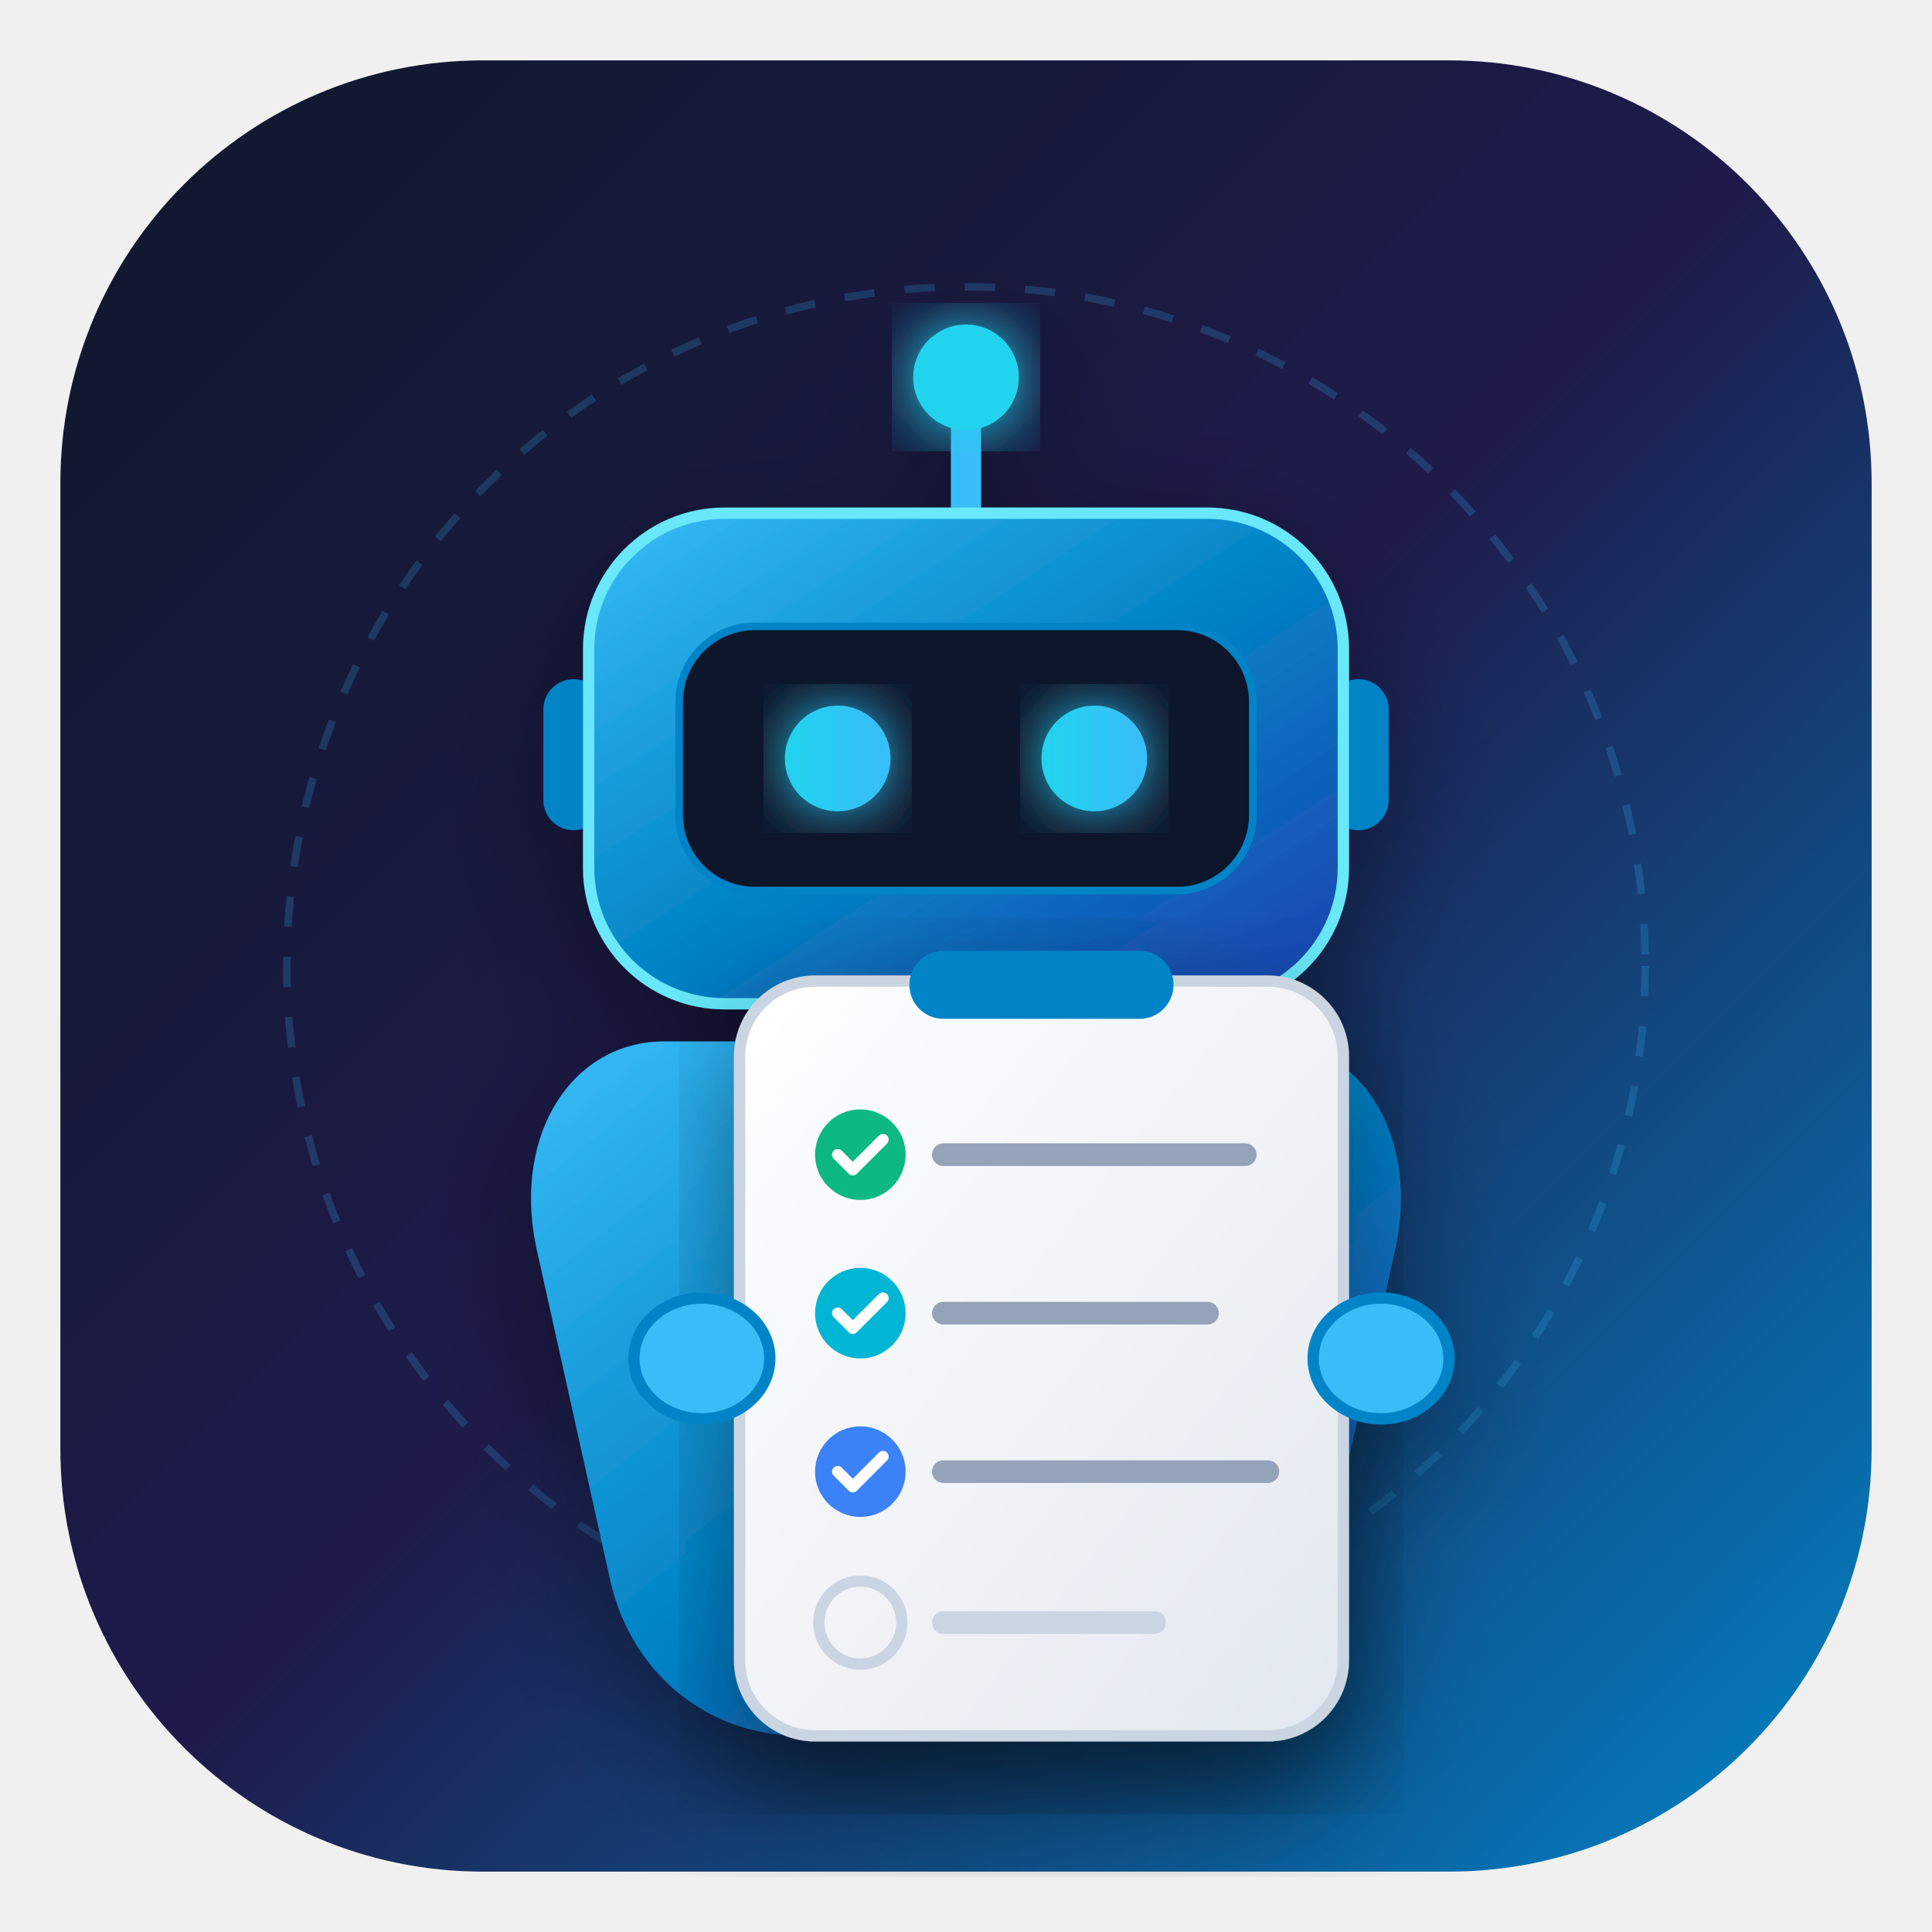
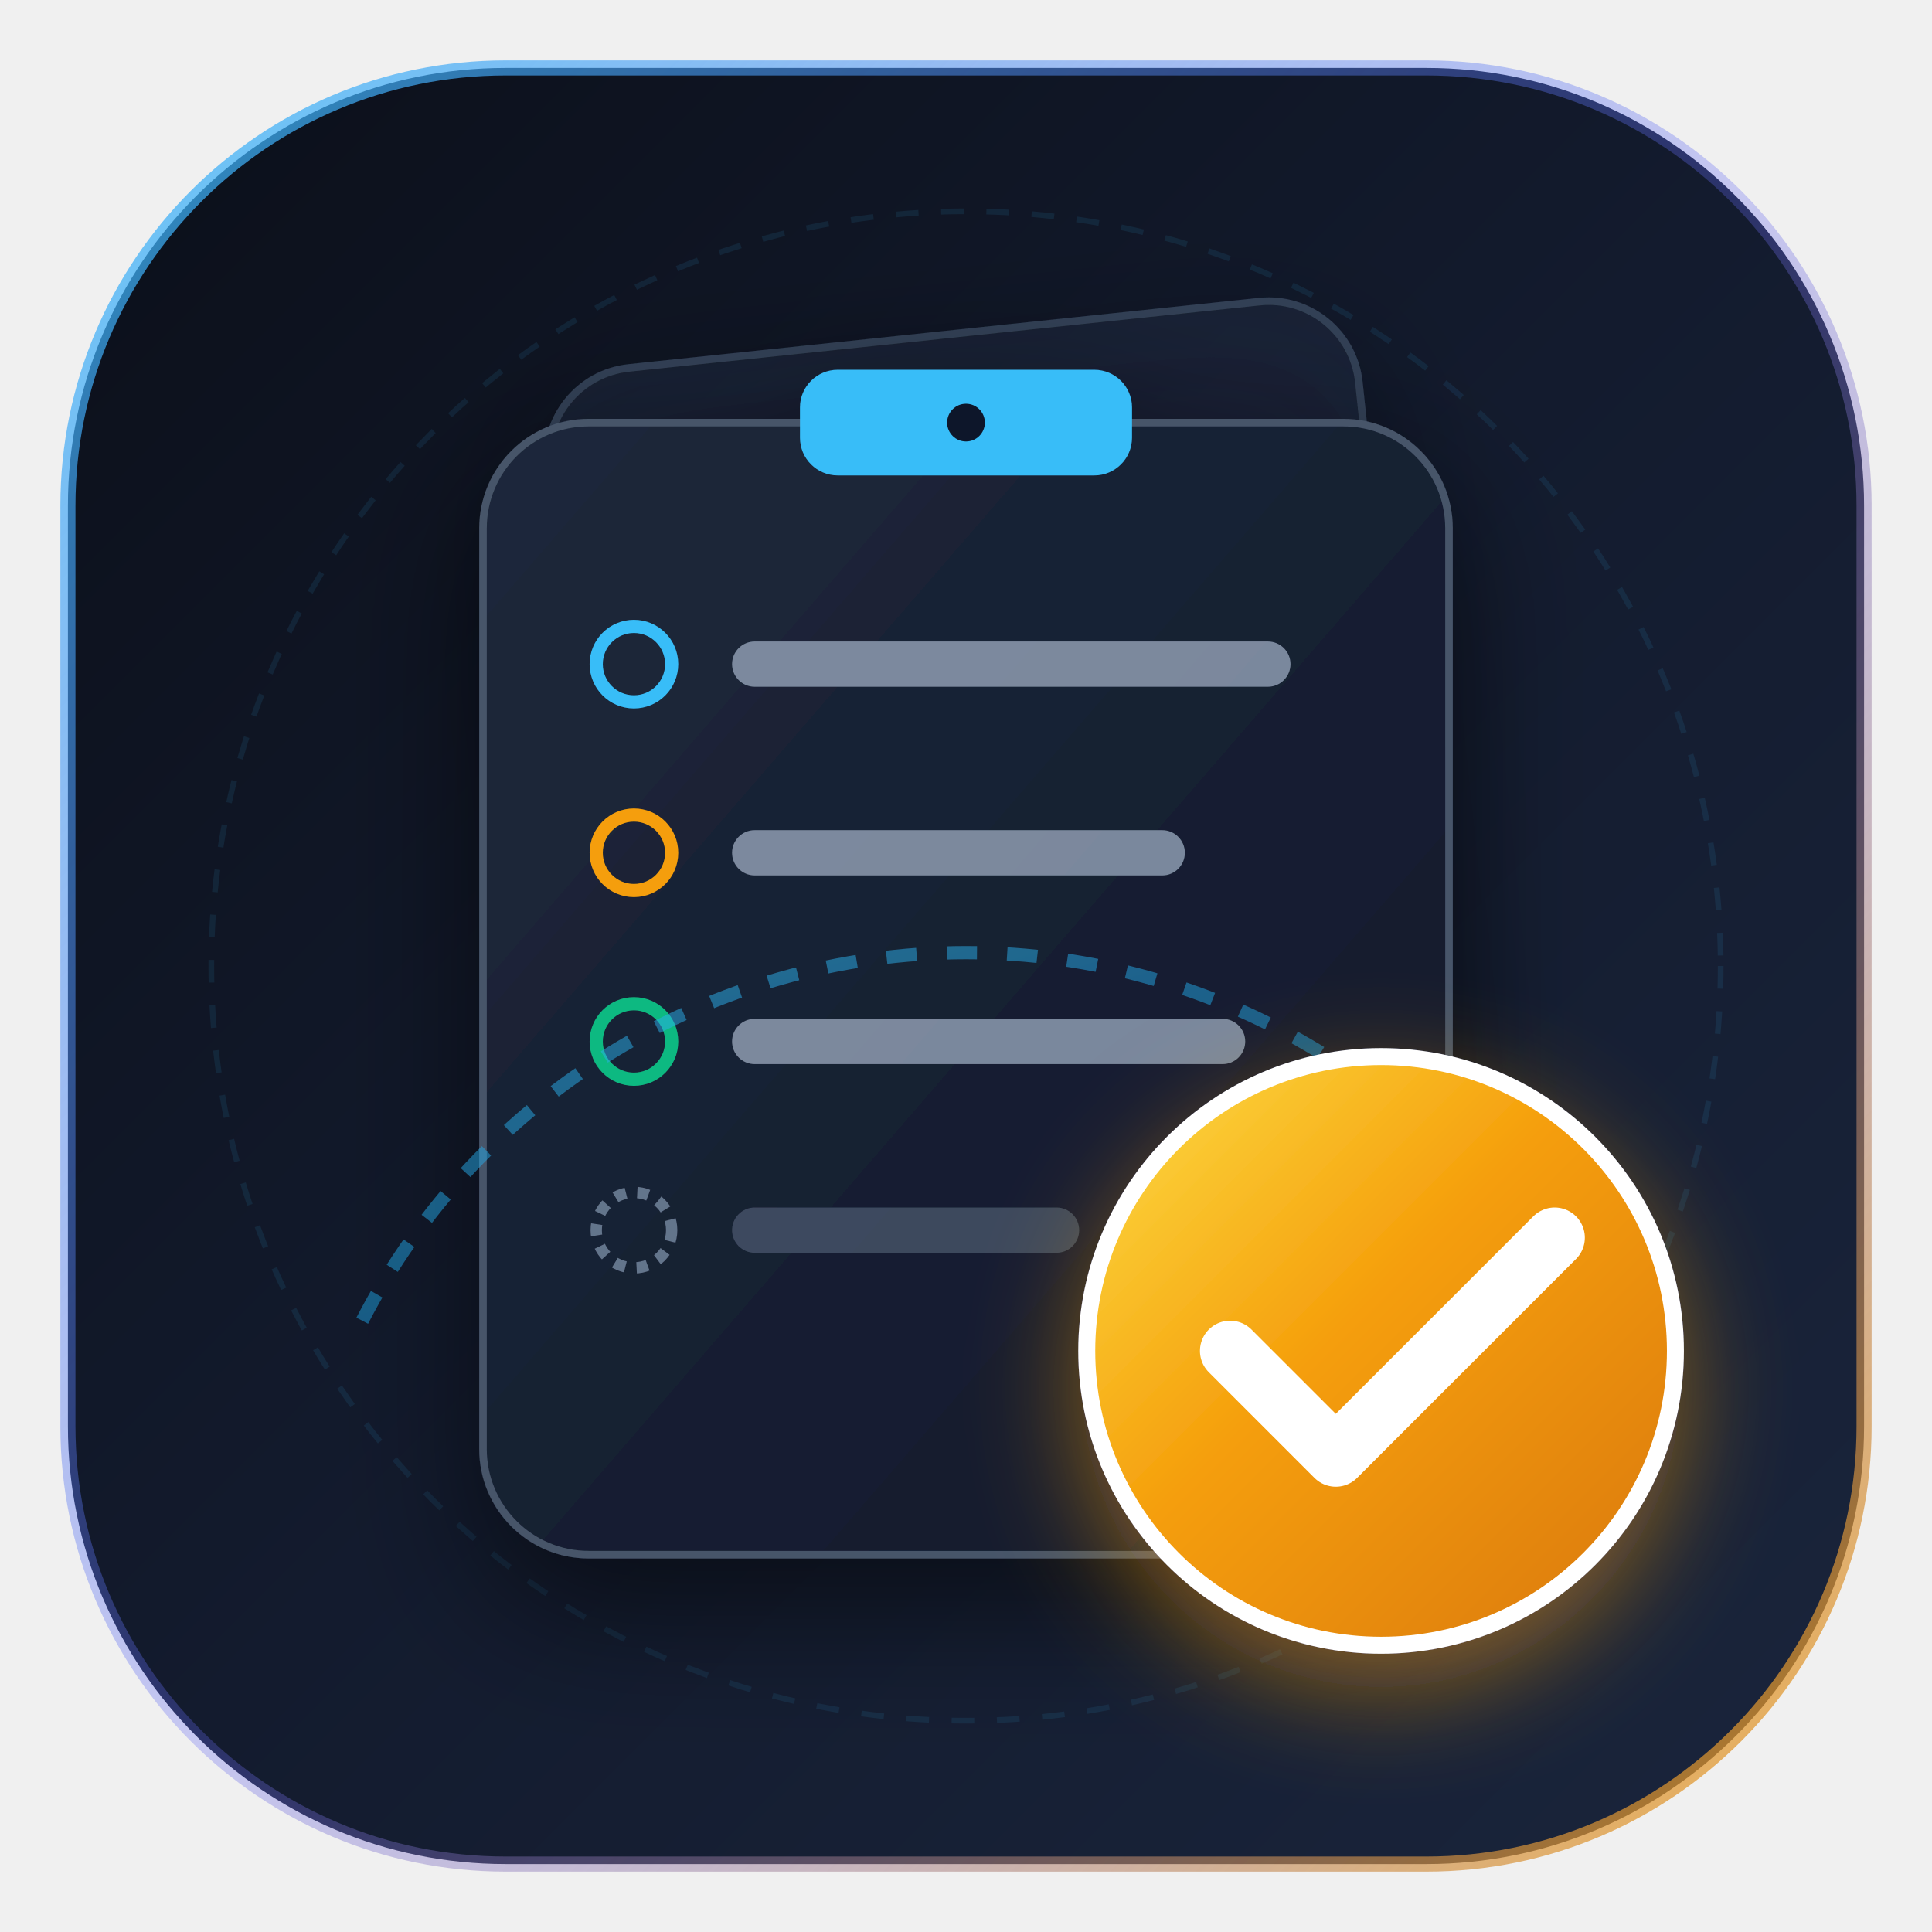
<svg xmlns="http://www.w3.org/2000/svg" viewBox="0 0 512 512" width="100%" height="100%">
  <defs>
-     <linearGradient id="bgGrad" x1="0%" y1="0%" x2="100%" y2="100%">
-       <stop offset="0%" stop-color="#0F172A" />
-       <stop offset="50%" stop-color="#1E1B4B" />
+     <linearGradient id="bgGradient" x1="0%" y1="0%" x2="100%" y2="100%">
+       <stop offset="0%" stop-color="#0B0F19" />
+       <stop offset="50%" stop-color="#131B2E" />
+       <stop offset="100%" stop-color="#1A253C" />
+     </linearGradient>
+     <linearGradient id="borderGradient" x1="0%" y1="0%" x2="100%" y2="100%">
+       <stop offset="0%" stop-color="#38BDF8" stop-opacity="0.8" />
+       <stop offset="50%" stop-color="#6366F1" stop-opacity="0.3" />
+       <stop offset="100%" stop-color="#F59E0B" stop-opacity="0.8" />
+     </linearGradient>
+     <linearGradient id="cardGrad" x1="0%" y1="0%" x2="100%" y2="100%">
+       <stop offset="0%" stop-color="#1E293B" />
+       <stop offset="100%" stop-color="#0F172A" />
+     </linearGradient>
+     <linearGradient id="goldGrad" x1="0%" y1="0%" x2="100%" y2="100%">
+       <stop offset="0%" stop-color="#FDE047" />
+       <stop offset="45%" stop-color="#F59E0B" />
+       <stop offset="100%" stop-color="#D97706" />
+     </linearGradient>
+     <linearGradient id="cyanGrad" x1="0%" y1="0%" x2="100%" y2="100%">
+       <stop offset="0%" stop-color="#38BDF8" />
      <stop offset="100%" stop-color="#0284C7" />
    </linearGradient>
-     <linearGradient id="robotBody" x1="0%" y1="0%" x2="100%" y2="100%">
-       <stop offset="0%" stop-color="#38BDF8" />
-       <stop offset="50%" stop-color="#0284C7" />
-       <stop offset="100%" stop-color="#1E40AF" />
-     </linearGradient>
-     <linearGradient id="visorGrad" x1="0%" y1="0%" x2="100%" y2="0%">
-       <stop offset="0%" stop-color="#22D3EE" />
-       <stop offset="100%" stop-color="#38BDF8" />
-     </linearGradient>
-     <linearGradient id="tabletGrad" x1="0%" y1="0%" x2="100%" y2="100%">
-       <stop offset="0%" stop-color="#FFFFFF" />
-       <stop offset="100%" stop-color="#E2E8F0" />
-     </linearGradient>
-     <filter id="dropShadow" x="-10%" y="-10%" width="120%" height="120%">
-       <feDropShadow dx="0" dy="12" stdDeviation="16" flood-color="#000000" flood-opacity="0.4" />
+     <filter id="cardShadow" x="-20%" y="-20%" width="140%" height="140%">
+       <feDropShadow dx="0" dy="14" stdDeviation="18" flood-color="#000000" flood-opacity="0.55" />
    </filter>
-     <filter id="glow" x="-20%" y="-20%" width="140%" height="140%">
-       <feGaussianBlur stdDeviation="8" result="blur" />
-       <feComposite in="SourceGraphic" in2="blur" operator="over" />
+     <filter id="badgeShadow" x="-30%" y="-30%" width="160%" height="160%">
+       <feDropShadow dx="0" dy="10" stdDeviation="14" flood-color="#F59E0B" flood-opacity="0.5" />
    </filter>
  </defs>
-   <rect x="16" y="16" width="480" height="480" rx="112" fill="url(#bgGrad)" />
-   <circle cx="256" cy="256" r="180" fill="none" stroke="#38BDF8" stroke-width="2" stroke-opacity="0.2" stroke-dasharray="8 8" />
-   <g filter="url(#dropShadow)">
-     <line x1="256" y1="110" x2="256" y2="140" stroke="#38BDF8" stroke-width="8" stroke-linecap="round" />
-     <circle cx="256" cy="100" r="14" fill="#22D3EE" filter="url(#glow)" />
-     <rect x="144" y="180" width="16" height="40" rx="8" fill="#0284C7" />
-     <rect x="352" y="180" width="16" height="40" rx="8" fill="#0284C7" />
-     <rect x="156" y="136" width="200" height="130" rx="36" fill="url(#robotBody)" stroke="#67E8F9" stroke-width="3" />
-     <rect x="180" y="166" width="152" height="70" rx="20" fill="#0F172A" stroke="#0284C7" stroke-width="2" />
-     <circle cx="222" cy="201" r="14" fill="url(#visorGrad)" filter="url(#glow)" />
-     <circle cx="290" cy="201" r="14" fill="url(#visorGrad)" filter="url(#glow)" />
-     <ellipse cx="226" cy="197" r="4" fill="#FFFFFF" />
-     <ellipse cx="294" cy="197" r="4" fill="#FFFFFF" />
-     <path d="M 176 276 L 336 276 C 360 276 376 300 370 330 L 350 420 C 344 444 324 460 300 460 L 212 460 C 188 460 168 444 162 420 L 142 330 C 136 300 152 276 176 276 Z" fill="url(#robotBody)" />
-     <g transform="translate(196, 260)" filter="url(#dropShadow)">
-       <rect x="0" y="0" width="160" height="200" rx="20" fill="url(#tabletGrad)" stroke="#CBD5E1" stroke-width="3" />
-       <rect x="45" y="-8" width="70" height="18" rx="9" fill="#0284C7" />
-       <circle cx="32" cy="46" r="12" fill="#10B981" />
-       <path d="M 26 46 L 30 50 L 38 42" fill="none" stroke="#FFFFFF" stroke-width="3" stroke-linecap="round" stroke-linejoin="round" />
-       <line x1="54" y1="46" x2="134" y2="46" stroke="#94A3B8" stroke-width="6" stroke-linecap="round" />
-       <circle cx="32" cy="88" r="12" fill="#06B6D4" />
-       <path d="M 26 88 L 30 92 L 38 84" fill="none" stroke="#FFFFFF" stroke-width="3" stroke-linecap="round" stroke-linejoin="round" />
-       <line x1="54" y1="88" x2="124" y2="88" stroke="#94A3B8" stroke-width="6" stroke-linecap="round" />
-       <circle cx="32" cy="130" r="12" fill="#3B82F6" />
-       <path d="M 26 130 L 30 134 L 38 126" fill="none" stroke="#FFFFFF" stroke-width="3" stroke-linecap="round" stroke-linejoin="round" />
-       <line x1="54" y1="130" x2="140" y2="130" stroke="#94A3B8" stroke-width="6" stroke-linecap="round" />
-       <circle cx="32" cy="170" r="11" fill="none" stroke="#CBD5E1" stroke-width="3" />
-       <line x1="54" y1="170" x2="110" y2="170" stroke="#CBD5E1" stroke-width="6" stroke-linecap="round" />
-     </g>
-     <ellipse cx="186" cy="360" rx="18" ry="16" fill="#38BDF8" stroke="#0284C7" stroke-width="3" />
-     <ellipse cx="366" cy="360" rx="18" ry="16" fill="#38BDF8" stroke="#0284C7" stroke-width="3" />
+   <rect x="18" y="18" width="476" height="476" rx="116" fill="url(#bgGradient)" stroke="url(#borderGradient)" stroke-width="4" />
+   <circle cx="256" cy="256" r="200" fill="none" stroke="#38BDF8" stroke-width="1.5" stroke-opacity="0.1" stroke-dasharray="6 6" />
+   <g filter="url(#cardShadow)">
+     <rect x="156" y="88" width="216" height="264" rx="24" fill="#1E293B" fill-opacity="0.6" stroke="#334155" stroke-width="2" transform="rotate(-6 264 220)" />
+   </g>
+   <g filter="url(#cardShadow)">
+     <rect x="128" y="112" width="256" height="300" rx="28" fill="url(#cardGrad)" stroke="#475569" stroke-width="2" />
+     <rect x="212" y="98" width="88" height="28" rx="10" fill="#38BDF8" />
+     <circle cx="256" cy="112" r="5" fill="#0F172A" />
+     <circle cx="168" cy="176" r="10" fill="none" stroke="#38BDF8" stroke-width="3.5" />
+     <rect x="194" y="170" width="148" height="12" rx="6" fill="#94A3B8" fill-opacity="0.8" />
+     <circle cx="168" cy="226" r="10" fill="none" stroke="#F59E0B" stroke-width="3.5" />
+     <rect x="194" y="220" width="120" height="12" rx="6" fill="#94A3B8" fill-opacity="0.8" />
+     <circle cx="168" cy="276" r="10" fill="none" stroke="#10B981" stroke-width="3.5" />
+     <rect x="194" y="270" width="136" height="12" rx="6" fill="#94A3B8" fill-opacity="0.8" />
+     <circle cx="168" cy="326" r="10" fill="none" stroke="#64748B" stroke-width="3" stroke-dasharray="3 3" />
+     <rect x="194" y="320" width="92" height="12" rx="6" fill="#64748B" fill-opacity="0.5" />
+   </g>
+   <path d="M 96,350 A 180,180 0 0,1 416,350" fill="none" stroke="url(#cyanGrad)" stroke-width="3.5" stroke-dasharray="8 8" stroke-opacity="0.5" />
+   <g filter="url(#badgeShadow)">
+     <circle cx="366" cy="358" r="78" fill="url(#goldGrad)" stroke="#FFFFFF" stroke-width="4.5" />
+     <path d="M 326 358 L 354 386 L 412 328" fill="none" stroke="#FFFFFF" stroke-width="16" stroke-linecap="round" stroke-linejoin="round" />
  </g>
</svg>
